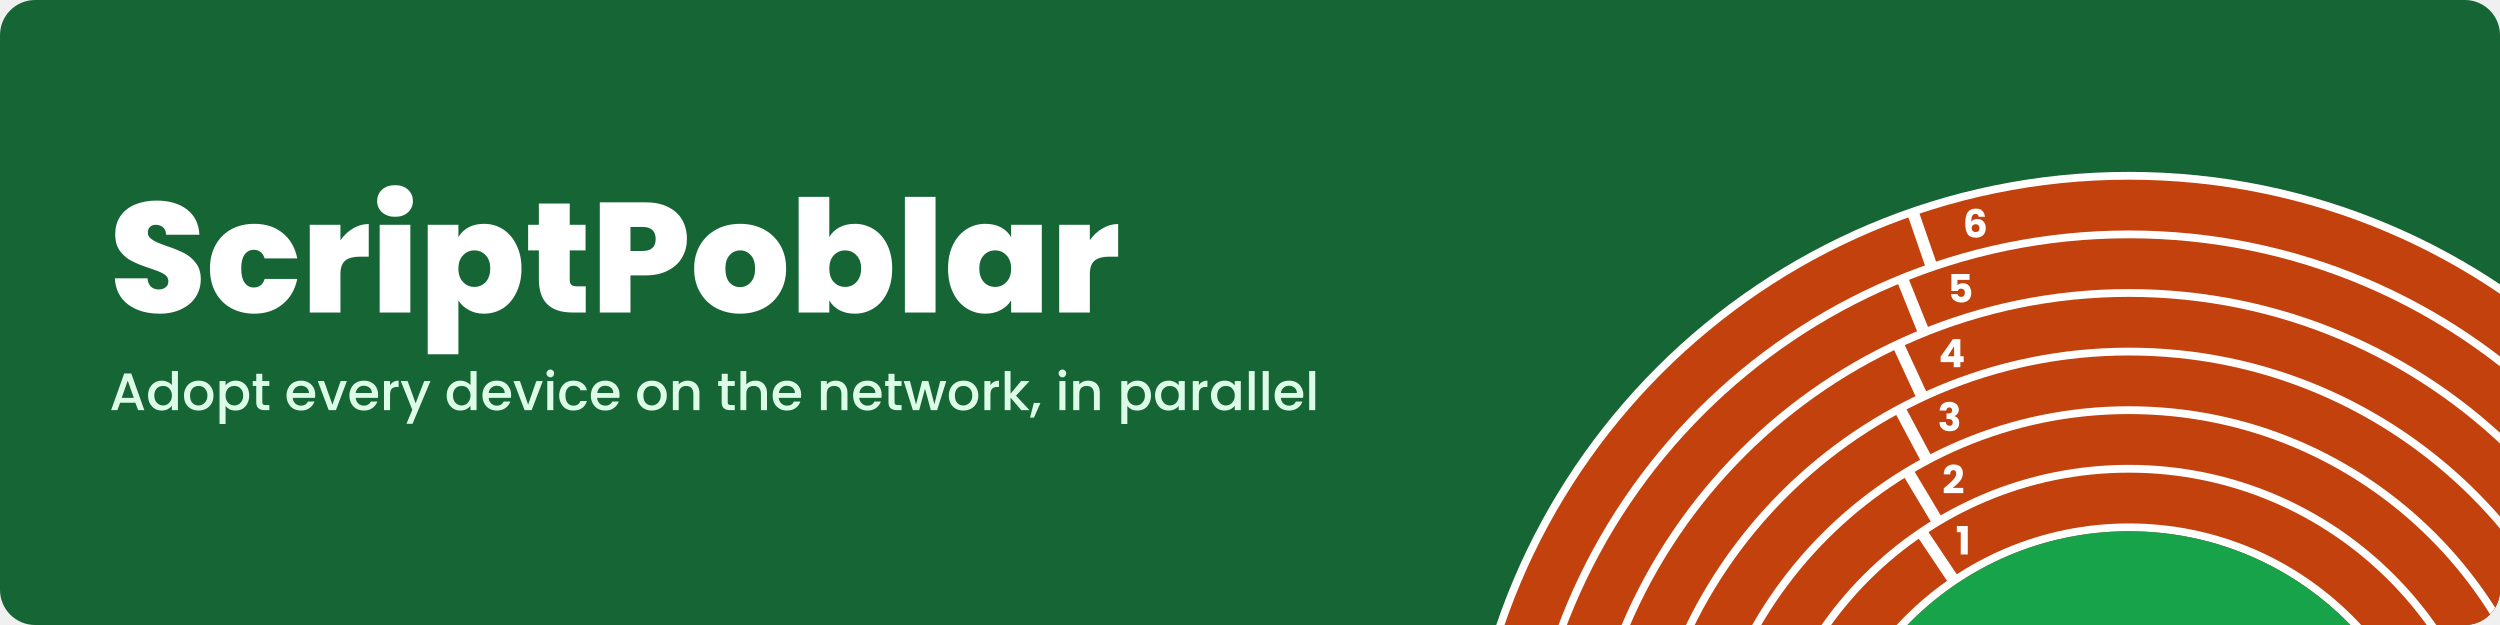
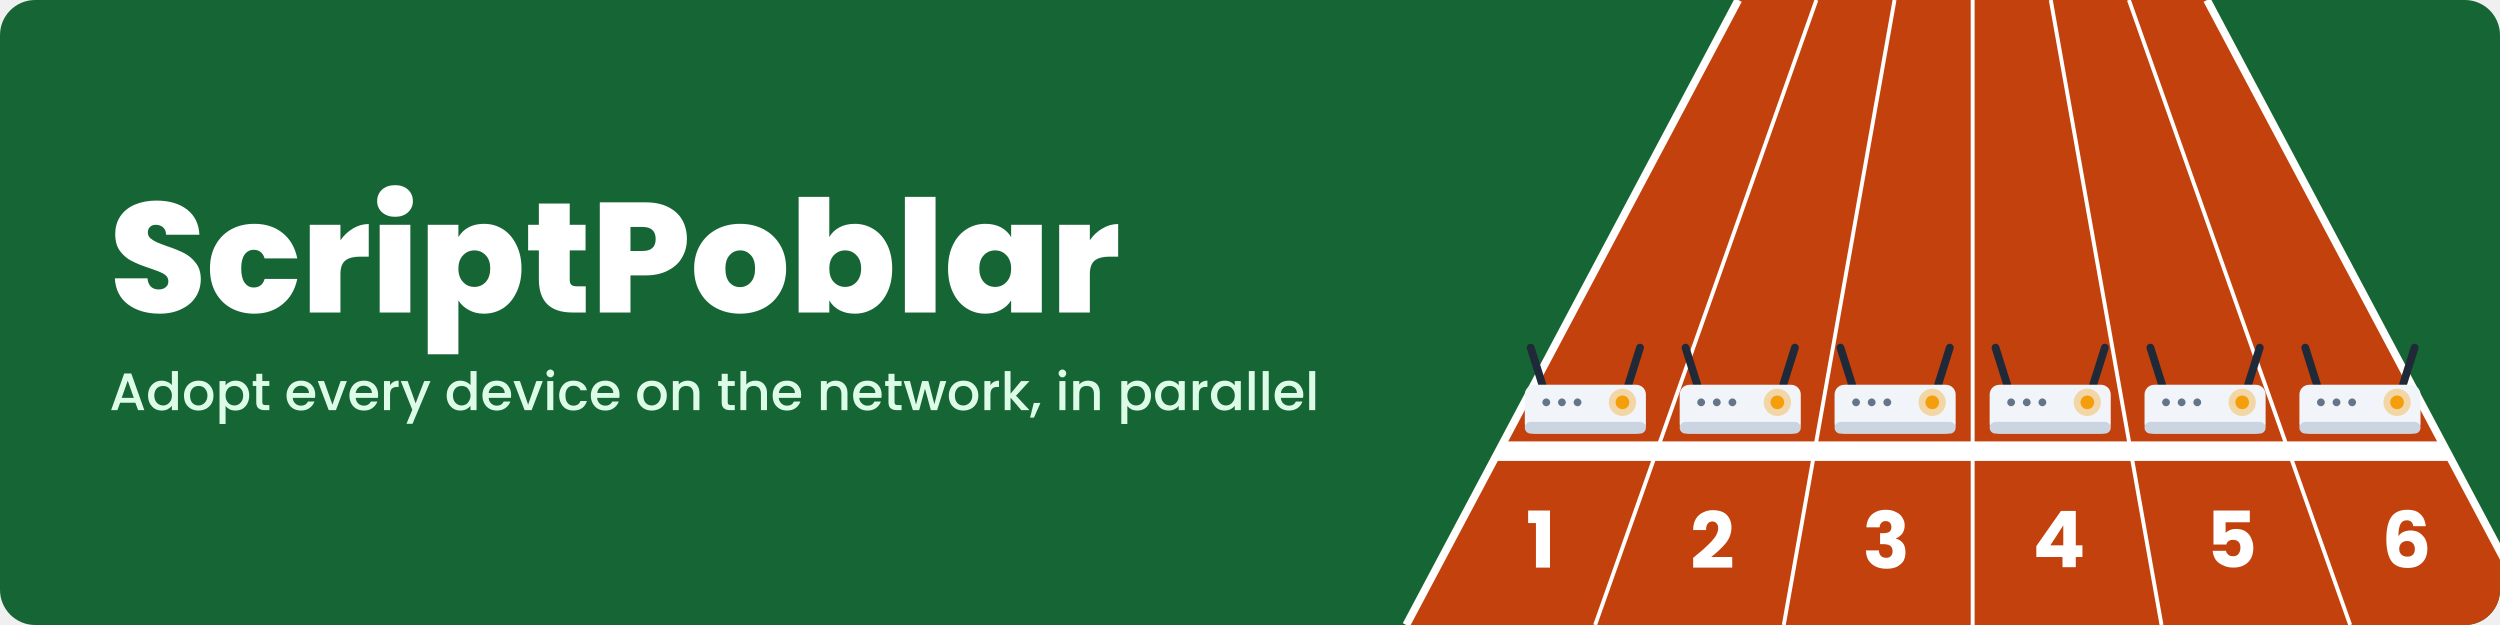
<svg xmlns="http://www.w3.org/2000/svg" viewBox="0 0 1280 320" width="1280" height="320" role="img" aria-label="ScriptPoblar">
  <defs>
    <clipPath id="c">
      <rect width="1280" height="320" rx="18" />
    </clipPath>
  </defs>
  <g clip-path="url(#c)">
    <rect width="1280" height="320" fill="#166534" />
    <path fill="#fff" d="M58.8,142.5l16.7,0q0.3,2.9 1.8,4.3q1.5,1.4 3.9,1.4q2.2,0 3.6,-1.1q1.4,-1.1 1.4,-3q0,-2.5 -2.4,-3.9q-2.3,-1.3 -7.5,-3q-5.5,-1.8 -8.9,-3.6q-3.4,-1.7 -5.9,-5q-2.5,-3.3 -2.5,-8.7q0,-5.4 2.7,-9.3q2.7,-3.9 7.5,-5.9q4.8,-2 10.9,-2q9.8,0 15.7,4.6q5.9,4.6 6.3,12.9l-17.1,0q0,-2.5 -1.5,-3.8q-1.5,-1.3 -3.8,-1.3q-1.8,0 -2.9,1.1q-1.1,1 -1.1,2.9q0,1.6 1.2,2.8q1.3,1.1 3.1,2q1.8,0.8 5.4,2.1q5.4,1.8 8.9,3.6q3.5,1.8 6,5.1q2.5,3.2 2.5,8.2q0,5 -2.5,9q-2.5,4 -7.3,6.3q-4.8,2.4 -11.2,2.4q-9.9,0 -16.2,-4.7q-6.3,-4.7 -6.8,-13.4zm71.4,-27.9q8.6,0 14.4,4.6q5.9,4.7 7.6,13.1l-16.7,0q-1.4,-4.4 -5.6,-4.4q-2.9,0 -4.7,2.5q-1.7,2.4 -1.7,7.1q0,4.7 1.7,7.2q1.8,2.5 4.7,2.5q4.3,0 5.6,-4.4l16.7,0q-1.7,8.3 -7.6,13q-5.8,4.8 -14.4,4.8q-6.6,0 -11.8,-2.8q-5.1,-2.8 -8,-8q-2.9,-5.2 -2.9,-12.3q0,-6.9 2.9,-12.1q2.9,-5.2 8,-8q5.2,-2.8 11.8,-2.8zm58.6,0.1l0,16.7l-4.4,0q-5.1,0 -7.6,2q-2.5,2 -2.5,7l0,19.6l-15.7,0l0,-44.9l15.7,0l0,7.9q2.7,-3.8 6.4,-6q3.8,-2.3 8.1,-2.3zm4.3,-11.7q0,-3.6 2.5,-5.9q2.6,-2.3 6.7,-2.3q4.1,0 6.6,2.3q2.5,2.3 2.5,5.9q0,3.4 -2.5,5.7q-2.5,2.3 -6.6,2.3q-4.1,0 -6.7,-2.3q-2.5,-2.3 -2.5,-5.7zm17,12.1l0,44.9l-15.7,0l0,-44.9zm37.7,-0.5q5.4,0 9.8,2.8q4.3,2.8 6.8,8q2.6,5.2 2.6,12.1q0,7 -2.6,12.2q-2.5,5.3 -6.8,8.1q-4.4,2.8 -9.8,2.8q-4.5,0 -7.8,-1.9q-3.4,-1.8 -5.3,-4.9l0,27.6l-15.7,0l0,-66.3l15.7,0l0,6.3q1.9,-3.2 5.2,-5q3.4,-1.8 7.9,-1.8zm-4.9,13.6q-3.5,0 -5.8,2.5q-2.4,2.5 -2.4,6.8q0,4.4 2.4,6.9q2.3,2.5 5.8,2.5q3.4,0 5.8,-2.5q2.3,-2.6 2.3,-6.9q0,-4.4 -2.3,-6.8q-2.4,-2.5 -5.8,-2.5zm57,18.4l0,13.4l-6.8,0q-17.2,0 -17.2,-17l0,-14.8l-5.5,0l0,-13.1l5.5,0l0,-10.9l15.8,0l0,10.9l8.1,0l0,13.1l-8.1,0l0,15q0,1.8 0.8,2.6q0.9,0.8 2.9,0.8zm30.7,-5.6l-7.8,0l0,19l-15.7,0l0,-56.4l23.5,0q6.8,0 11.5,2.4q4.8,2.4 7.2,6.6q2.4,4.3 2.4,9.8q0,5.1 -2.4,9.3q-2.3,4.2 -7.1,6.7q-4.8,2.6 -11.6,2.6zm5.1,-18.6q0,-6.2 -6.7,-6.2l-6.2,0l0,12.3l6.2,0q6.7,0 6.7,-6.1zm19.7,15.1q0,-6.9 3.1,-12.1q3.1,-5.2 8.4,-8q5.3,-2.8 12.1,-2.8q6.7,0 12,2.8q5.3,2.8 8.4,8q3.1,5.2 3.1,12.1q0,7 -3.1,12.2q-3.1,5.3 -8.4,8.1q-5.4,2.8 -12.1,2.8q-6.7,0 -12.1,-2.8q-5.3,-2.8 -8.3,-8q-3.1,-5.2 -3.1,-12.3zm31.2,0q0,-4.5 -2.2,-6.9q-2.2,-2.4 -5.4,-2.4q-3.2,0 -5.4,2.4q-2.2,2.4 -2.2,6.9q0,4.7 2.1,7.1q2.1,2.4 5.4,2.4q3.3,0 5.5,-2.5q2.2,-2.4 2.2,-7zm51.1,-22.9q5.3,0 9.7,2.8q4.4,2.8 6.9,8q2.5,5.2 2.5,12.1q0,7 -2.5,12.2q-2.5,5.3 -6.9,8.1q-4.4,2.8 -9.7,2.8q-4.6,0 -7.9,-1.8q-3.4,-1.8 -5.2,-5l0,6.2l-15.7,0l0,-59.2l15.7,0l0,20.6q1.8,-3.2 5.2,-5q3.3,-1.8 7.9,-1.8zm-5,13.6q-3.4,0 -5.8,2.5q-2.3,2.5 -2.3,6.8q0,4.4 2.3,6.9q2.4,2.5 5.8,2.5q3.5,0 5.8,-2.5q2.4,-2.6 2.4,-6.9q0,-4.4 -2.4,-6.8q-2.3,-2.5 -5.8,-2.5zm46.3,-27.4l0,59.2l-15.7,0l0,-59.2zm25.5,13.8q4.6,0 8,1.8q3.3,1.8 5.2,5l0,-6.3l15.7,0l0,44.9l-15.7,0l0,-6.2q-1.9,3.1 -5.3,4.9q-3.4,1.9 -7.9,1.9q-5.4,0 -9.7,-2.8q-4.4,-2.8 -6.9,-8.1q-2.5,-5.2 -2.5,-12.2q0,-6.9 2.5,-12.1q2.5,-5.2 6.9,-8q4.3,-2.8 9.7,-2.8zm5,13.6q-3.5,0 -5.8,2.5q-2.3,2.4 -2.3,6.8q0,4.3 2.3,6.9q2.3,2.5 5.8,2.5q3.5,0 5.8,-2.5q2.4,-2.5 2.4,-6.9q0,-4.3 -2.4,-6.8q-2.3,-2.5 -5.8,-2.5zm63,-13.5l0,16.7l-4.4,0q-5.1,0 -7.6,2q-2.5,2 -2.5,7l0,19.6l-15.7,0l0,-44.9l15.7,0l0,7.9q2.6,-3.8 6.4,-6q3.8,-2.3 8.1,-2.3z" />
    <path fill="#dcfce7" d="M69.3,206.2l-7.8,0l-1.4,3.8l-3.2,0l6.7,-18.8l3.6,0l6.7,18.8l-3.2,0zm-0.8,-2.5l-3.1,-8.8l-3.1,8.8zm14.4,-8.8q1.4,0 2.8,0.6q1.5,0.6 2.3,1.7l0,-7.2l3.1,0l0,20l-3.1,0l0,-2.2q-0.8,1 -2.1,1.7q-1.3,0.7 -3.1,0.7q-1.9,0 -3.5,-0.9q-1.6,-1 -2.6,-2.8q-0.9,-1.8 -0.9,-4q0,-2.2 0.9,-4q1,-1.7 2.6,-2.7q1.6,-0.9 3.6,-0.9zm0.6,2.7q-1.2,0 -2.2,0.5q-1.1,0.6 -1.7,1.7q-0.6,1.2 -0.6,2.7q0,1.5 0.6,2.7q0.6,1.2 1.7,1.8q1,0.6 2.2,0.6q1.2,0 2.2,-0.6q1,-0.6 1.7,-1.8q0.6,-1.1 0.6,-2.7q0,-1.5 -0.6,-2.6q-0.7,-1.2 -1.7,-1.8q-1,-0.5 -2.2,-0.5zm10.7,4.9q0,-2.2 1,-4q0.9,-1.7 2.7,-2.7q1.7,-0.9 3.8,-0.9q2.2,0 3.9,0.9q1.7,1 2.7,2.7q1,1.8 1,4q0,2.3 -1,4.1q-1,1.7 -2.8,2.7q-1.8,0.9 -3.9,0.9q-2.1,0 -3.8,-0.9q-1.7,-1 -2.7,-2.7q-0.9,-1.8 -0.9,-4.1zm12,0q0,-1.6 -0.7,-2.7q-0.6,-1.1 -1.6,-1.7q-1,-0.5 -2.2,-0.5q-1.2,0 -2.2,0.5q-1,0.6 -1.6,1.7q-0.6,1.1 -0.6,2.7q0,2.5 1.2,3.8q1.2,1.3 3.1,1.3q1.2,0 2.2,-0.6q1.1,-0.6 1.7,-1.7q0.7,-1.1 0.7,-2.8zm14.4,-7.6q2,0 3.6,0.9q1.6,1 2.5,2.7q0.9,1.8 0.9,4q0,2.2 -0.9,4q-0.9,1.8 -2.5,2.8q-1.6,0.9 -3.6,0.9q-1.7,0 -3,-0.6q-1.3,-0.7 -2.1,-1.8l0,9.3l-3.1,0l0,-22l3.1,0l0,2.2q0.7,-1 2.1,-1.7q1.3,-0.7 3,-0.7zm-0.6,2.7q-1.2,0 -2.2,0.5q-1.1,0.6 -1.7,1.8q-0.6,1.1 -0.6,2.6q0,1.6 0.6,2.7q0.6,1.2 1.7,1.8q1,0.6 2.2,0.6q1.2,0 2.2,-0.6q1,-0.6 1.7,-1.8q0.6,-1.2 0.6,-2.7q0,-1.5 -0.6,-2.7q-0.7,-1.1 -1.7,-1.7q-1,-0.5 -2.2,-0.5zm14.3,0l0,8.3q0,0.8 0.4,1.2q0.4,0.3 1.3,0.3l1.9,0l0,2.6l-2.4,0q-2.1,0 -3.2,-1q-1.1,-0.9 -1.1,-3.1l0,-8.3l-1.8,0l0,-2.5l1.8,0l0,-3.7l3.1,0l0,3.7l3.6,0l0,2.5zm27,6.1l-11.4,0q0.1,1.8 1.3,2.9q1.2,1.1 2.9,1.1q2.5,0 3.6,-2.1l3.3,0q-0.7,2 -2.5,3.3q-1.7,1.3 -4.4,1.3q-2.1,0 -3.8,-0.9q-1.7,-1 -2.6,-2.7q-1,-1.8 -1,-4.1q0,-2.2 1,-4q0.9,-1.7 2.6,-2.7q1.7,-0.9 3.8,-0.9q2.2,0 3.8,0.9q1.6,0.9 2.6,2.6q0.9,1.6 0.9,3.8q0,0.8 -0.1,1.5zm-3.1,-2.5q-0.1,-1.7 -1.2,-2.7q-1.2,-1 -3,-1q-1.6,0 -2.7,1q-1.2,1 -1.4,2.7zm12,6l4.2,-12.1l3.2,0l-5.6,14.9l-3.7,0l-5.6,-14.9l3.2,0zm23.3,-3.5l-11.4,0q0.2,1.8 1.3,2.9q1.2,1.1 3,1.1q2.4,0 3.5,-2.1l3.3,0q-0.7,2 -2.5,3.3q-1.7,1.3 -4.3,1.3q-2.2,0 -3.9,-0.9q-1.7,-1 -2.6,-2.7q-1,-1.8 -1,-4.1q0,-2.2 1,-4q0.9,-1.7 2.6,-2.7q1.7,-0.9 3.9,-0.9q2.1,0 3.7,0.9q1.7,0.9 2.6,2.6q0.9,1.6 0.9,3.8q0,0.8 -0.1,1.5zm-3.1,-2.5q0,-1.7 -1.2,-2.7q-1.2,-1 -3,-1q-1.6,0 -2.7,1q-1.1,1 -1.4,2.7zm13.7,-6.3l0,3.2l-0.7,0q-1.8,0 -2.8,0.9q-0.9,0.9 -0.9,3.2l0,7.8l-3.1,0l0,-14.9l3.1,0l0,2.2q0.7,-1.2 1.8,-1.8q1.1,-0.6 2.6,-0.6zm16.3,0.2l-9.2,21.9l-3.1,0l3,-7.2l-5.9,-14.7l3.5,0l4.1,11.4l4.4,-11.4zm15.3,-0.2q1.5,0 2.9,0.6q1.4,0.6 2.3,1.7l0,-7.2l3.1,0l0,20l-3.1,0l0,-2.2q-0.8,1 -2.1,1.7q-1.4,0.7 -3.1,0.7q-1.9,0 -3.5,-0.9q-1.6,-1 -2.6,-2.8q-0.9,-1.8 -0.9,-4q0,-2.2 0.9,-4q1,-1.7 2.6,-2.7q1.6,-0.9 3.5,-0.9zm0.7,2.7q-1.2,0 -2.3,0.5q-1,0.6 -1.6,1.7q-0.6,1.2 -0.6,2.7q0,1.5 0.6,2.7q0.6,1.2 1.7,1.8q1,0.6 2.2,0.6q1.1,0 2.2,-0.6q1,-0.6 1.6,-1.8q0.7,-1.1 0.7,-2.7q0,-1.5 -0.7,-2.6q-0.6,-1.2 -1.6,-1.8q-1.1,-0.5 -2.2,-0.5zm25.2,6.1l-11.4,0q0.1,1.8 1.3,2.9q1.2,1.1 2.9,1.1q2.5,0 3.5,-2.1l3.4,0q-0.7,2 -2.5,3.3q-1.8,1.3 -4.4,1.3q-2.1,0 -3.8,-0.9q-1.7,-1 -2.6,-2.7q-1,-1.8 -1,-4.1q0,-2.2 0.9,-4q1,-1.7 2.6,-2.7q1.7,-0.9 3.9,-0.9q2.1,0 3.8,0.9q1.6,0.9 2.5,2.6q1,1.6 1,3.8q0,0.8 -0.1,1.5zm-3.2,-2.5q0,-1.7 -1.2,-2.7q-1.2,-1 -2.9,-1q-1.6,0 -2.7,1q-1.2,1 -1.4,2.7zm12,6l4.2,-12.1l3.3,0l-5.7,14.9l-3.6,0l-5.7,-14.9l3.3,0zm9.4,-16q0,-0.9 0.6,-1.4q0.6,-0.6 1.4,-0.6q0.8,0 1.4,0.6q0.5,0.5 0.5,1.4q0,0.8 -0.5,1.4q-0.6,0.6 -1.4,0.6q-0.8,0 -1.4,-0.6q-0.6,-0.6 -0.6,-1.4zm3.5,3.9l0,14.9l-3.1,0l0,-14.9zm10.3,-0.2q2.7,0 4.5,1.3q1.8,1.2 2.4,3.6l-3.3,0q-0.4,-1.1 -1.3,-1.7q-0.9,-0.6 -2.3,-0.6q-1.9,0 -3,1.3q-1.1,1.3 -1.1,3.7q0,2.5 1.1,3.8q1.1,1.4 3,1.4q2.7,0 3.6,-2.4l3.3,0q-0.7,2.3 -2.4,3.6q-1.8,1.3 -4.5,1.3q-2.1,0 -3.8,-0.9q-1.6,-1 -2.5,-2.7q-1,-1.8 -1,-4.1q0,-2.2 1,-4q0.9,-1.7 2.5,-2.7q1.7,-0.9 3.8,-0.9zm23.5,8.8l-11.4,0q0.2,1.8 1.3,2.9q1.2,1.1 3,1.1q2.4,0 3.5,-2.1l3.3,0q-0.7,2 -2.5,3.3q-1.7,1.3 -4.3,1.3q-2.2,0 -3.9,-0.9q-1.6,-1 -2.6,-2.7q-1,-1.8 -1,-4.1q0,-2.2 1,-4q0.9,-1.7 2.6,-2.7q1.7,-0.9 3.9,-0.9q2.1,0 3.7,0.9q1.7,0.9 2.6,2.6q0.9,1.6 0.9,3.8q0,0.8 -0.1,1.5zm-3.1,-2.5q0,-1.7 -1.2,-2.7q-1.2,-1 -3,-1q-1.6,0 -2.7,1q-1.1,1 -1.3,2.7zm12.2,1.3q0,-2.2 1,-4q1,-1.7 2.8,-2.7q1.7,-0.9 3.8,-0.9q2.2,0 3.9,0.9q1.7,1 2.7,2.7q1,1.8 1,4q0,2.3 -1,4.1q-1,1.7 -2.8,2.7q-1.8,0.9 -3.9,0.9q-2.1,0 -3.8,-0.9q-1.7,-1 -2.7,-2.7q-1,-1.8 -1,-4.1zm12.1,0q0,-1.6 -0.7,-2.7q-0.6,-1.1 -1.6,-1.7q-1,-0.5 -2.2,-0.5q-1.2,0 -2.2,0.5q-1,0.6 -1.6,1.7q-0.6,1.1 -0.6,2.7q0,2.5 1.2,3.8q1.2,1.3 3.1,1.3q1.2,0 2.2,-0.6q1.1,-0.6 1.7,-1.7q0.7,-1.1 0.7,-2.8zm19.8,-1.3l0,8.8l-3.1,0l0,-8.3q0,-2 -1,-3.1q-1,-1 -2.7,-1q-1.7,0 -2.7,1q-1.1,1.1 -1.1,3.1l0,8.3l-3,0l0,-14.9l3,0l0,1.7q0.8,-0.9 2,-1.4q1.2,-0.5 2.5,-0.5q1.7,0 3.1,0.7q1.4,0.7 2.2,2.2q0.8,1.4 0.8,3.4zm14.5,-3.6l0,8.3q0,0.8 0.4,1.2q0.4,0.3 1.3,0.3l1.9,0l0,2.6l-2.4,0q-2.1,0 -3.2,-1q-1.1,-0.9 -1.1,-3.1l0,-8.3l-1.8,0l0,-2.5l1.8,0l0,-3.7l3.1,0l0,3.7l3.6,0l0,2.5zm20.1,3.6l0,8.8l-3.1,0l0,-8.3q0,-2 -1,-3.1q-1,-1 -2.7,-1q-1.7,0 -2.8,1q-1,1.1 -1,3.1l0,8.3l-3,0l0,-20l3,0l0,6.9q0.8,-1 2,-1.5q1.2,-0.5 2.7,-0.5q1.7,0 3,0.7q1.3,0.7 2.1,2.2q0.8,1.4 0.8,3.4zm17.4,2.5l-11.4,0q0.2,1.8 1.4,2.9q1.1,1.1 2.9,1.1q2.5,0 3.5,-2.1l3.3,0q-0.7,2 -2.4,3.3q-1.8,1.3 -4.4,1.3q-2.2,0 -3.8,-0.9q-1.7,-1 -2.7,-2.7q-0.9,-1.8 -0.9,-4.1q0,-2.2 0.9,-4q0.9,-1.7 2.6,-2.7q1.7,-0.9 3.9,-0.9q2.1,0 3.7,0.9q1.7,0.9 2.6,2.6q0.9,1.6 0.9,3.8q0,0.8 -0.1,1.5zm-3.1,-2.5q0,-1.7 -1.2,-2.7q-1.2,-1 -3,-1q-1.6,0 -2.7,1q-1.1,1 -1.3,2.7zm26.9,0l0,8.8l-3.1,0l0,-8.3q0,-2 -1,-3.1q-1,-1 -2.7,-1q-1.7,0 -2.8,1q-1,1.1 -1,3.1l0,8.3l-3,0l0,-14.9l3,0l0,1.7q0.8,-0.9 2,-1.4q1.1,-0.5 2.5,-0.5q1.7,0 3.1,0.7q1.4,0.7 2.2,2.2q0.8,1.4 0.8,3.4zm17.4,2.5l-11.4,0q0.2,1.8 1.4,2.9q1.2,1.1 2.9,1.1q2.5,0 3.5,-2.1l3.3,0q-0.7,2 -2.4,3.3q-1.8,1.3 -4.4,1.3q-2.2,0 -3.8,-0.9q-1.7,-1 -2.7,-2.7q-0.9,-1.8 -0.9,-4.1q0,-2.2 0.9,-4q0.9,-1.7 2.6,-2.7q1.7,-0.9 3.9,-0.9q2.1,0 3.7,0.9q1.7,0.9 2.6,2.6q0.9,1.6 0.9,3.8q0,0.8 -0.1,1.5zm-3.1,-2.5q0,-1.7 -1.2,-2.7q-1.2,-1 -3,-1q-1.5,0 -2.7,1q-1.1,1 -1.3,2.7zm9.8,-3.6l0,8.3q0,0.8 0.4,1.2q0.4,0.3 1.4,0.3l1.8,0l0,2.6l-2.4,0q-2.1,0 -3.2,-1q-1.1,-0.9 -1.1,-3.1l0,-8.3l-1.7,0l0,-2.5l1.7,0l0,-3.7l3.1,0l0,3.7l3.6,0l0,2.5zm26.5,-2.5l-4.7,14.9l-3.2,0l-3,-11l-3,11l-3.2,0l-4.7,-14.9l3.2,0l3.1,12l3.1,-12l3.2,0l3.1,11.9l3,-11.9zm1.3,7.4q0,-2.2 1,-4q1,-1.7 2.7,-2.7q1.7,-0.9 3.8,-0.9q2.2,0 3.9,0.9q1.7,1 2.7,2.7q1,1.8 1,4q0,2.3 -1,4.1q-1,1.7 -2.8,2.7q-1.8,0.9 -3.9,0.9q-2.1,0 -3.8,-0.9q-1.7,-1 -2.7,-2.7q-0.9,-1.8 -0.9,-4.1zm12,0q0,-1.6 -0.6,-2.7q-0.7,-1.1 -1.7,-1.7q-1,-0.5 -2.2,-0.5q-1.2,0 -2.2,0.5q-1,0.6 -1.6,1.7q-0.6,1.1 -0.6,2.7q0,2.5 1.2,3.8q1.2,1.3 3.1,1.3q1.2,0 2.2,-0.6q1.1,-0.6 1.7,-1.7q0.7,-1.1 0.7,-2.8zm13.7,-7.6l0,3.2l-0.8,0q-1.8,0 -2.7,0.9q-0.9,0.9 -0.9,3.2l0,7.8l-3.1,0l0,-14.9l3.1,0l0,2.2q0.6,-1.2 1.8,-1.8q1.1,-0.6 2.6,-0.6zm8.7,7.7l6.9,7.4l-4.2,0l-5.5,-6.4l0,6.4l-3,0l0,-20l3,0l0,11.6l5.4,-6.5l4.3,0zm12.5,3.7l-3.3,7.5l-2,0l1.9,-7.5zm9.3,-15.1q0,-0.9 0.6,-1.4q0.5,-0.6 1.4,-0.6q0.8,0 1.3,0.6q0.6,0.5 0.6,1.4q0,0.8 -0.6,1.4q-0.5,0.6 -1.3,0.6q-0.9,0 -1.4,-0.6q-0.6,-0.6 -0.6,-1.4zm3.5,3.9l0,14.9l-3.1,0l0,-14.9zm17.6,6.1l0,8.8l-3,0l0,-8.3q0,-2 -1,-3.1q-1,-1 -2.7,-1q-1.8,0 -2.8,1q-1,1.1 -1,3.1l0,8.3l-3.1,0l0,-14.9l3.1,0l0,1.7q0.8,-0.9 1.9,-1.4q1.2,-0.5 2.5,-0.5q1.8,0 3.2,0.7q1.4,0.7 2.2,2.2q0.7,1.4 0.7,3.4zm19.2,-6.3q2,0 3.6,0.9q1.6,1 2.5,2.7q0.9,1.8 0.9,4q0,2.2 -0.9,4q-0.9,1.8 -2.5,2.8q-1.6,0.9 -3.6,0.9q-1.7,0 -3,-0.6q-1.3,-0.7 -2.1,-1.8l0,9.3l-3.1,0l0,-22l3.1,0l0,2.2q0.7,-1 2.1,-1.7q1.3,-0.7 3,-0.7zm-0.6,2.7q-1.2,0 -2.2,0.5q-1.1,0.6 -1.7,1.8q-0.6,1.1 -0.6,2.6q0,1.6 0.6,2.7q0.6,1.2 1.7,1.8q1,0.6 2.2,0.6q1.2,0 2.2,-0.6q1,-0.6 1.7,-1.8q0.6,-1.2 0.6,-2.7q0,-1.5 -0.6,-2.7q-0.7,-1.1 -1.7,-1.7q-1,-0.5 -2.2,-0.5zm16.7,-2.7q1.7,0 3,0.7q1.4,0.7 2.1,1.7l0,-2.2l3.1,0l0,14.9l-3.1,0l0,-2.2q-0.7,1 -2.1,1.7q-1.3,0.7 -3.1,0.7q-1.9,0 -3.5,-0.9q-1.6,-1 -2.5,-2.8q-0.9,-1.8 -0.9,-4q0,-2.2 0.9,-4q0.9,-1.7 2.5,-2.7q1.6,-0.9 3.6,-0.9zm0.6,2.7q-1.2,0 -2.2,0.5q-1,0.6 -1.7,1.7q-0.6,1.2 -0.6,2.7q0,1.5 0.6,2.7q0.7,1.2 1.7,1.8q1.1,0.6 2.2,0.6q1.2,0 2.2,-0.6q1.1,-0.6 1.7,-1.8q0.6,-1.1 0.6,-2.7q0,-1.5 -0.6,-2.6q-0.6,-1.2 -1.7,-1.8q-1,-0.5 -2.2,-0.5zm19.2,-2.7l0,3.2l-0.8,0q-1.8,0 -2.7,0.9q-0.9,0.9 -0.9,3.2l0,7.8l-3.1,0l0,-14.9l3.1,0l0,2.2q0.6,-1.2 1.8,-1.8q1.1,-0.6 2.6,-0.6zm8.9,0q1.7,0 3,0.7q1.3,0.7 2.1,1.7l0,-2.2l3.1,0l0,14.9l-3.1,0l0,-2.2q-0.8,1 -2.1,1.7q-1.4,0.7 -3.1,0.7q-1.9,0 -3.5,-0.9q-1.6,-1 -2.5,-2.8q-1,-1.8 -1,-4q0,-2.2 1,-4q0.9,-1.7 2.5,-2.7q1.6,-0.9 3.6,-0.9zm0.6,2.7q-1.2,0 -2.2,0.5q-1,0.6 -1.7,1.7q-0.6,1.2 -0.6,2.7q0,1.5 0.6,2.7q0.7,1.2 1.7,1.8q1,0.6 2.2,0.6q1.2,0 2.2,-0.6q1,-0.6 1.7,-1.8q0.6,-1.1 0.6,-2.7q0,-1.5 -0.6,-2.6q-0.7,-1.2 -1.7,-1.8q-1,-0.5 -2.2,-0.5zm14.7,-7.6l0,20l-3,0l0,-20zm7.2,0l0,20l-3.1,0l0,-20zm17.5,13.7l-11.3,0q0.1,1.8 1.3,2.9q1.2,1.1 2.9,1.1q2.5,0 3.5,-2.1l3.3,0q-0.6,2 -2.4,3.3q-1.8,1.3 -4.4,1.3q-2.1,0 -3.8,-0.9q-1.7,-1 -2.6,-2.7q-1,-1.8 -1,-4.1q0,-2.2 0.9,-4q1,-1.7 2.6,-2.7q1.7,-0.9 3.9,-0.9q2.1,0 3.8,0.9q1.6,0.9 2.5,2.6q1,1.6 1,3.8q0,0.8 -0.2,1.5zm-3.1,-2.5q0,-1.7 -1.2,-2.7q-1.2,-1 -2.9,-1q-1.6,0 -2.7,1q-1.2,1 -1.4,2.7zm9.4,-11.2l0,20l-3.1,0l0,-20z" />
-     <circle cx="1090" cy="430" r="340" fill="#c2410c" />
-     <circle cx="1090" cy="430" r="160" fill="none" stroke="#fff" stroke-width="4" />
-     <circle cx="1090" cy="430" r="190" fill="none" stroke="#fff" stroke-width="4" />
-     <circle cx="1090" cy="430" r="220" fill="none" stroke="#fff" stroke-width="4" />
-     <circle cx="1090" cy="430" r="250" fill="none" stroke="#fff" stroke-width="4" />
-     <circle cx="1090" cy="430" r="280" fill="none" stroke="#fff" stroke-width="4" />
-     <circle cx="1090" cy="430" r="310" fill="none" stroke="#fff" stroke-width="4" />
-     <circle cx="1090" cy="430" r="340" fill="none" stroke="#fff" stroke-width="4" />
-     <circle cx="1090" cy="430" r="158" fill="#16a34a" />
-     <path d="M1000.5,297.4 L983.8,272.5" stroke="#fff" stroke-width="6" />
-     <path fill="#fff" d="M1001.9,272.5l0,-3.2l5.6,0l0,14.6l-3.6,0l0,-11.4z" />
-     <path d="M992.1,267.1 L976.7,241.4" stroke="#fff" stroke-width="6" />
-     <path fill="#fff" d="M995.8,249.5q2,-1.6 3.1,-2.7q1.1,-1 1.9,-2.1q0.8,-1.2 0.8,-2.3q0,-0.8 -0.4,-1.2q-0.4,-0.5 -1.1,-0.5q-0.8,0 -1.2,0.6q-0.4,0.5 -0.4,1.6l-3.3,0q0,-1.7 0.7,-2.9q0.7,-1.1 1.8,-1.6q1.1,-0.6 2.5,-0.6q2.4,0 3.6,1.2q1.2,1.3 1.2,3.2q0,2.2 -1.4,4q-1.5,1.8 -3.8,3.6l5.4,0l0,2.7l-10,0l0,-2.5q0.7,-0.5 0.6,-0.5z" />
-     <path d="M986.7,235.8 L972.6,209.3" stroke="#fff" stroke-width="6" />
-     <path fill="#fff" d="M998.1,205.7q1.5,0 2.6,0.6q1.1,0.5 1.6,1.4q0.6,0.9 0.6,2q0,1.3 -0.7,2.2q-0.7,0.8 -1.5,1.1l0,0.1q1.1,0.3 1.8,1.2q0.6,0.9 0.6,2.3q0,1.2 -0.5,2.2q-0.6,0.9 -1.7,1.5q-1.1,0.5 -2.6,0.5q-2.4,0 -3.8,-1.2q-1.5,-1.2 -1.5,-3.5l3.3,0q0,0.8 0.5,1.4q0.5,0.5 1.4,0.5q0.8,0 1.2,-0.5q0.4,-0.4 0.4,-1.2q0,-0.9 -0.6,-1.4q-0.6,-0.4 -1.9,-0.4l-0.7,0l0,-2.8l0.7,0q1,0 1.6,-0.3q0.6,-0.4 0.6,-1.3q0,-0.7 -0.4,-1.1q-0.4,-0.4 -1.1,-0.4q-0.7,0 -1.1,0.5q-0.4,0.4 -0.4,1.1l-3.4,0q0.1,-2.1 1.4,-3.3q1.4,-1.2 3.6,-1.2z" />
-     <path d="M984.3,203.4 L971.7,176.2" stroke="#fff" stroke-width="6" />
-     <path fill="#fff" d="M993.6,185.4l0,-2.8l6.3,-9l3.8,0l0,8.8l1.7,0l0,3l-1.7,0l0,2.6l-3.4,0l0,-2.6zm6.9,-8.1l-3.3,5.1l3.3,0z" />
-     <path d="M985.1,170.4 L973.9,142.6" stroke="#fff" stroke-width="6" />
-     <path fill="#fff" d="M1008.4,143.3l-6.2,0l0,2.7q0.4,-0.4 1.1,-0.7q0.7,-0.3 1.6,-0.3q1.5,0 2.5,0.7q1,0.7 1.4,1.8q0.5,1.1 0.5,2.3q0,2.4 -1.3,3.7q-1.4,1.4 -3.8,1.4q-1.6,0 -2.7,-0.6q-1.2,-0.5 -1.9,-1.5q-0.6,-1 -0.7,-2.2l3.4,0q0.1,0.6 0.6,1q0.4,0.4 1.2,0.4q1,0 1.4,-0.6q0.5,-0.6 0.5,-1.6q0,-1 -0.5,-1.5q-0.5,-0.5 -1.4,-0.5q-0.7,0 -1.1,0.3q-0.5,0.3 -0.6,0.9l-3.3,0l0,-8.7l9.3,0z" />
-     <path d="M989.1,136.9 L979.3,108.5" stroke="#fff" stroke-width="6" />
-     <path fill="#fff" d="M1011.4,109.5q-1.1,0 -1.6,1q-0.5,1 -0.5,3.1q0.4,-0.7 1.2,-1.1q0.9,-0.4 1.9,-0.4q1.9,0 3.1,1.3q1.2,1.2 1.2,3.4q0,1.5 -0.6,2.6q-0.6,1.1 -1.7,1.7q-1.1,0.6 -2.7,0.6q-3.1,0 -4.3,-1.9q-1.2,-1.9 -1.2,-5.5q0,-3.8 1.3,-5.7q1.3,-1.8 4.1,-1.8q1.5,0 2.5,0.5q1,0.6 1.6,1.6q0.5,1 0.6,2.1l-3.2,0q-0.1,-0.7 -0.5,-1.1q-0.4,-0.4 -1.2,-0.4zm-1.9,7.3q0,1 0.6,1.5q0.5,0.5 1.5,0.5q0.9,0 1.4,-0.5q0.5,-0.5 0.5,-1.4q0,-1 -0.5,-1.5q-0.5,-0.6 -1.5,-0.6q-0.8,0 -1.4,0.5q-0.6,0.6 -0.6,1.5z" />
+     <path d="M890,0 H1130 L1300,320 H720 Z" fill="#c2410c" />
+     <path d="M890.0,0 L720.0,320" stroke="#fff" stroke-width="4" />
+     <path d="M930.0,0 L816.7,320" stroke="#fff" stroke-width="2" />
+     <path d="M970.0,0 L913.3,320" stroke="#fff" stroke-width="2" />
+     <path d="M1010.0,0 L1010.0,320" stroke="#fff" stroke-width="2" />
+     <path d="M1050.0,0 L1106.7,320" stroke="#fff" stroke-width="2" />
+     <path d="M1090.0,0 L1203.3,320" stroke="#fff" stroke-width="2" />
+     <path d="M1130.0,0 L1300.0,320" stroke="#fff" stroke-width="4" />
+     <path d="M769.9,226 H1250.1 L1255.4,236 H764.6 Z" fill="#fff" />
+     <path transform="translate(787.8,276) scale(2.0) translate(-1004.6,-276.6)" fill="#fff" d="M1001.9,272.5l0,-3.2l5.6,0l0,14.6l-3.6,0l0,-11.4z" />
+     <path transform="translate(876.7,276) scale(2.0) translate(-1000.1,-245.2)" fill="#fff" d="M995.8,249.5q2,-1.6 3.1,-2.7q1.1,-1 1.9,-2.1q0.8,-1.2 0.8,-2.3q0,-0.8 -0.4,-1.2q-0.4,-0.5 -1.1,-0.5q-0.8,0 -1.2,0.6q-0.4,0.5 -0.4,1.6l-3.3,0q0,-1.7 0.7,-2.9q0.7,-1.1 1.8,-1.6q1.1,-0.6 2.5,-0.6q2.4,0 3.6,1.2q1.2,1.3 1.2,3.2q0,2.2 -1.4,4q-1.5,1.8 -3.8,3.6l5.4,0l0,2.7l-10,0l0,-2.5q0.7,-0.5 0.6,-0.5z" />
+     <path transform="translate(965.6,276) scale(2.0) translate(-998.1,-213.2)" fill="#fff" d="M998.1,205.7q1.5,0 2.6,0.6q1.1,0.5 1.6,1.4q0.6,0.9 0.6,2q0,1.3 -0.7,2.2q-0.7,0.8 -1.5,1.1l0,0.1q1.1,0.3 1.8,1.2q0.6,0.9 0.6,2.3q0,1.2 -0.5,2.2q-0.6,0.9 -1.7,1.5q-1.1,0.5 -2.6,0.5q-2.4,0 -3.8,-1.2q-1.5,-1.2 -1.5,-3.5l3.3,0q0,0.8 0.5,1.4q0.5,0.5 1.4,0.5q0.8,0 1.2,-0.5q0.4,-0.4 0.4,-1.2q0,-0.9 -0.6,-1.4q-0.6,-0.4 -1.9,-0.4l-0.7,0l0,-2.8l0.7,0q1,0 1.6,-0.3q0.6,-0.4 0.6,-1.3q0,-0.7 -0.4,-1.1q-0.4,-0.4 -1.1,-0.4q-0.7,0 -1.1,0.5q-0.4,0.4 -0.4,1.1l-3.4,0q0.1,-2.1 1.4,-3.3q1.4,-1.2 3.6,-1.2z" />
+     <path transform="translate(1054.4,276) scale(2.0) translate(-999.5,-180.8)" fill="#fff" d="M993.6,185.4l0,-2.8l6.3,-9l3.8,0l0,8.8l1.7,0l0,3l-1.7,0l0,2.6l-3.4,0l0,-2.6zm6.9,-8.1l-3.3,5.1l3.3,0z" />
+     <path transform="translate(1143.3,276) scale(2.0) translate(-1004.1,-147.6)" fill="#fff" d="M1008.4,143.3l-6.2,0l0,2.7q0.4,-0.4 1.1,-0.7q0.7,-0.3 1.6,-0.3q1.5,0 2.5,0.7q1,0.7 1.4,1.8q0.5,1.1 0.5,2.3q0,2.4 -1.3,3.7q-1.4,1.4 -3.8,1.4q-1.6,0 -2.7,-0.6q-1.2,-0.5 -1.9,-1.5q-0.6,-1 -0.7,-2.2l3.4,0q0.1,0.6 0.6,1q0.4,0.4 1.2,0.4q1,0 1.4,-0.6q0.5,-0.6 0.5,-1.6q0,-1 -0.5,-1.5q-0.5,-0.5 -1.4,-0.5q-0.7,0 -1.1,0.3q-0.5,0.3 -0.6,0.9l-3.3,0l0,-8.7l9.3,0z" />
+     <path transform="translate(1232.2,276) scale(2.0) translate(-1011.4,-114.3)" fill="#fff" d="M1011.4,109.5q-1.1,0 -1.6,1q-0.5,1 -0.5,3.1q0.4,-0.7 1.2,-1.1q0.9,-0.4 1.9,-0.4q1.9,0 3.1,1.3q1.2,1.2 1.2,3.4q0,1.5 -0.6,2.6q-0.6,1.1 -1.7,1.7q-1.1,0.6 -2.7,0.6q-3.1,0 -4.3,-1.9q-1.2,-1.9 -1.2,-5.5q0,-3.8 1.3,-5.7q1.3,-1.8 4.1,-1.8q1.5,0 2.5,0.5q1,0.6 1.6,1.6q0.5,1 0.6,2.1l-3.2,0q-0.1,-0.7 -0.5,-1.1q-0.4,-0.4 -1.2,-0.4zm-1.9,7.3q0,1 0.6,1.5q0.5,0.5 1.5,0.5q0.9,0 1.4,-0.5q0.5,-0.5 0.5,-1.4q0,-1 -0.5,-1.5q-0.5,-0.6 -1.5,-0.6q-0.8,0 -1.4,0.5q-0.6,0.6 -0.6,1.5z" />
+     <g>
+       <path d="M789.7,197 l-6,-19 M833.7,197 l6,-19" stroke="#1f2937" stroke-width="4" stroke-linecap="round" />
+       <rect x="780.7" y="197" width="62" height="25" rx="5" fill="#f1f5f9" />
+       <rect x="780.7" y="216" width="62" height="6" rx="3" fill="#cbd5e1" />
+       <circle cx="830.7" cy="206" r="7" fill="#f59e0b" fill-opacity=".35" />
+       <circle cx="830.7" cy="206" r="3.5" fill="#f59e0b" />
+       <circle cx="791.7" cy="206" r="2" fill="#64748b" />
+       <circle cx="799.7" cy="206" r="2" fill="#64748b" />
+       <circle cx="807.7" cy="206" r="2" fill="#64748b" />
+     </g>
+     <g>
+       <path d="M869.0,197 l-6,-19 M913.0,197 l6,-19" stroke="#1f2937" stroke-width="4" stroke-linecap="round" />
+       <rect x="860.0" y="197" width="62" height="25" rx="5" fill="#f1f5f9" />
+       <rect x="860.0" y="216" width="62" height="6" rx="3" fill="#cbd5e1" />
+       <circle cx="910.0" cy="206" r="7" fill="#f59e0b" fill-opacity=".35" />
+       <circle cx="910.0" cy="206" r="3.5" fill="#f59e0b" />
+       <circle cx="871.0" cy="206" r="2" fill="#64748b" />
+       <circle cx="879.0" cy="206" r="2" fill="#64748b" />
+       <circle cx="887.0" cy="206" r="2" fill="#64748b" />
+     </g>
+     <g>
+       <path d="M948.3,197 l-6,-19 M992.3,197 l6,-19" stroke="#1f2937" stroke-width="4" stroke-linecap="round" />
+       <rect x="939.3" y="197" width="62" height="25" rx="5" fill="#f1f5f9" />
+       <rect x="939.3" y="216" width="62" height="6" rx="3" fill="#cbd5e1" />
+       <circle cx="989.3" cy="206" r="7" fill="#f59e0b" fill-opacity=".35" />
+       <circle cx="989.3" cy="206" r="3.5" fill="#f59e0b" />
+       <circle cx="950.3" cy="206" r="2" fill="#64748b" />
+       <circle cx="958.3" cy="206" r="2" fill="#64748b" />
+       <circle cx="966.3" cy="206" r="2" fill="#64748b" />
+     </g>
+     <g>
+       <path d="M1027.7,197 l-6,-19 M1071.7,197 l6,-19" stroke="#1f2937" stroke-width="4" stroke-linecap="round" />
+       <rect x="1018.7" y="197" width="62" height="25" rx="5" fill="#f1f5f9" />
+       <rect x="1018.7" y="216" width="62" height="6" rx="3" fill="#cbd5e1" />
+       <circle cx="1068.7" cy="206" r="7" fill="#f59e0b" fill-opacity=".35" />
+       <circle cx="1068.7" cy="206" r="3.5" fill="#f59e0b" />
+       <circle cx="1029.7" cy="206" r="2" fill="#64748b" />
+       <circle cx="1037.7" cy="206" r="2" fill="#64748b" />
+       <circle cx="1045.7" cy="206" r="2" fill="#64748b" />
+     </g>
+     <g>
+       <path d="M1107.0,197 l-6,-19 M1151.0,197 l6,-19" stroke="#1f2937" stroke-width="4" stroke-linecap="round" />
+       <rect x="1098.0" y="197" width="62" height="25" rx="5" fill="#f1f5f9" />
+       <rect x="1098.0" y="216" width="62" height="6" rx="3" fill="#cbd5e1" />
+       <circle cx="1148.0" cy="206" r="7" fill="#f59e0b" fill-opacity=".35" />
+       <circle cx="1148.0" cy="206" r="3.5" fill="#f59e0b" />
+       <circle cx="1109.0" cy="206" r="2" fill="#64748b" />
+       <circle cx="1117.0" cy="206" r="2" fill="#64748b" />
+       <circle cx="1125.0" cy="206" r="2" fill="#64748b" />
+     </g>
+     <g>
+       <path d="M1186.3,197 l-6,-19 M1230.3,197 l6,-19" stroke="#1f2937" stroke-width="4" stroke-linecap="round" />
+       <rect x="1177.3" y="197" width="62" height="25" rx="5" fill="#f1f5f9" />
+       <rect x="1177.3" y="216" width="62" height="6" rx="3" fill="#cbd5e1" />
+       <circle cx="1227.3" cy="206" r="7" fill="#f59e0b" fill-opacity=".35" />
+       <circle cx="1227.3" cy="206" r="3.5" fill="#f59e0b" />
+       <circle cx="1188.3" cy="206" r="2" fill="#64748b" />
+       <circle cx="1196.3" cy="206" r="2" fill="#64748b" />
+       <circle cx="1204.3" cy="206" r="2" fill="#64748b" />
+     </g>
  </g>
</svg>
